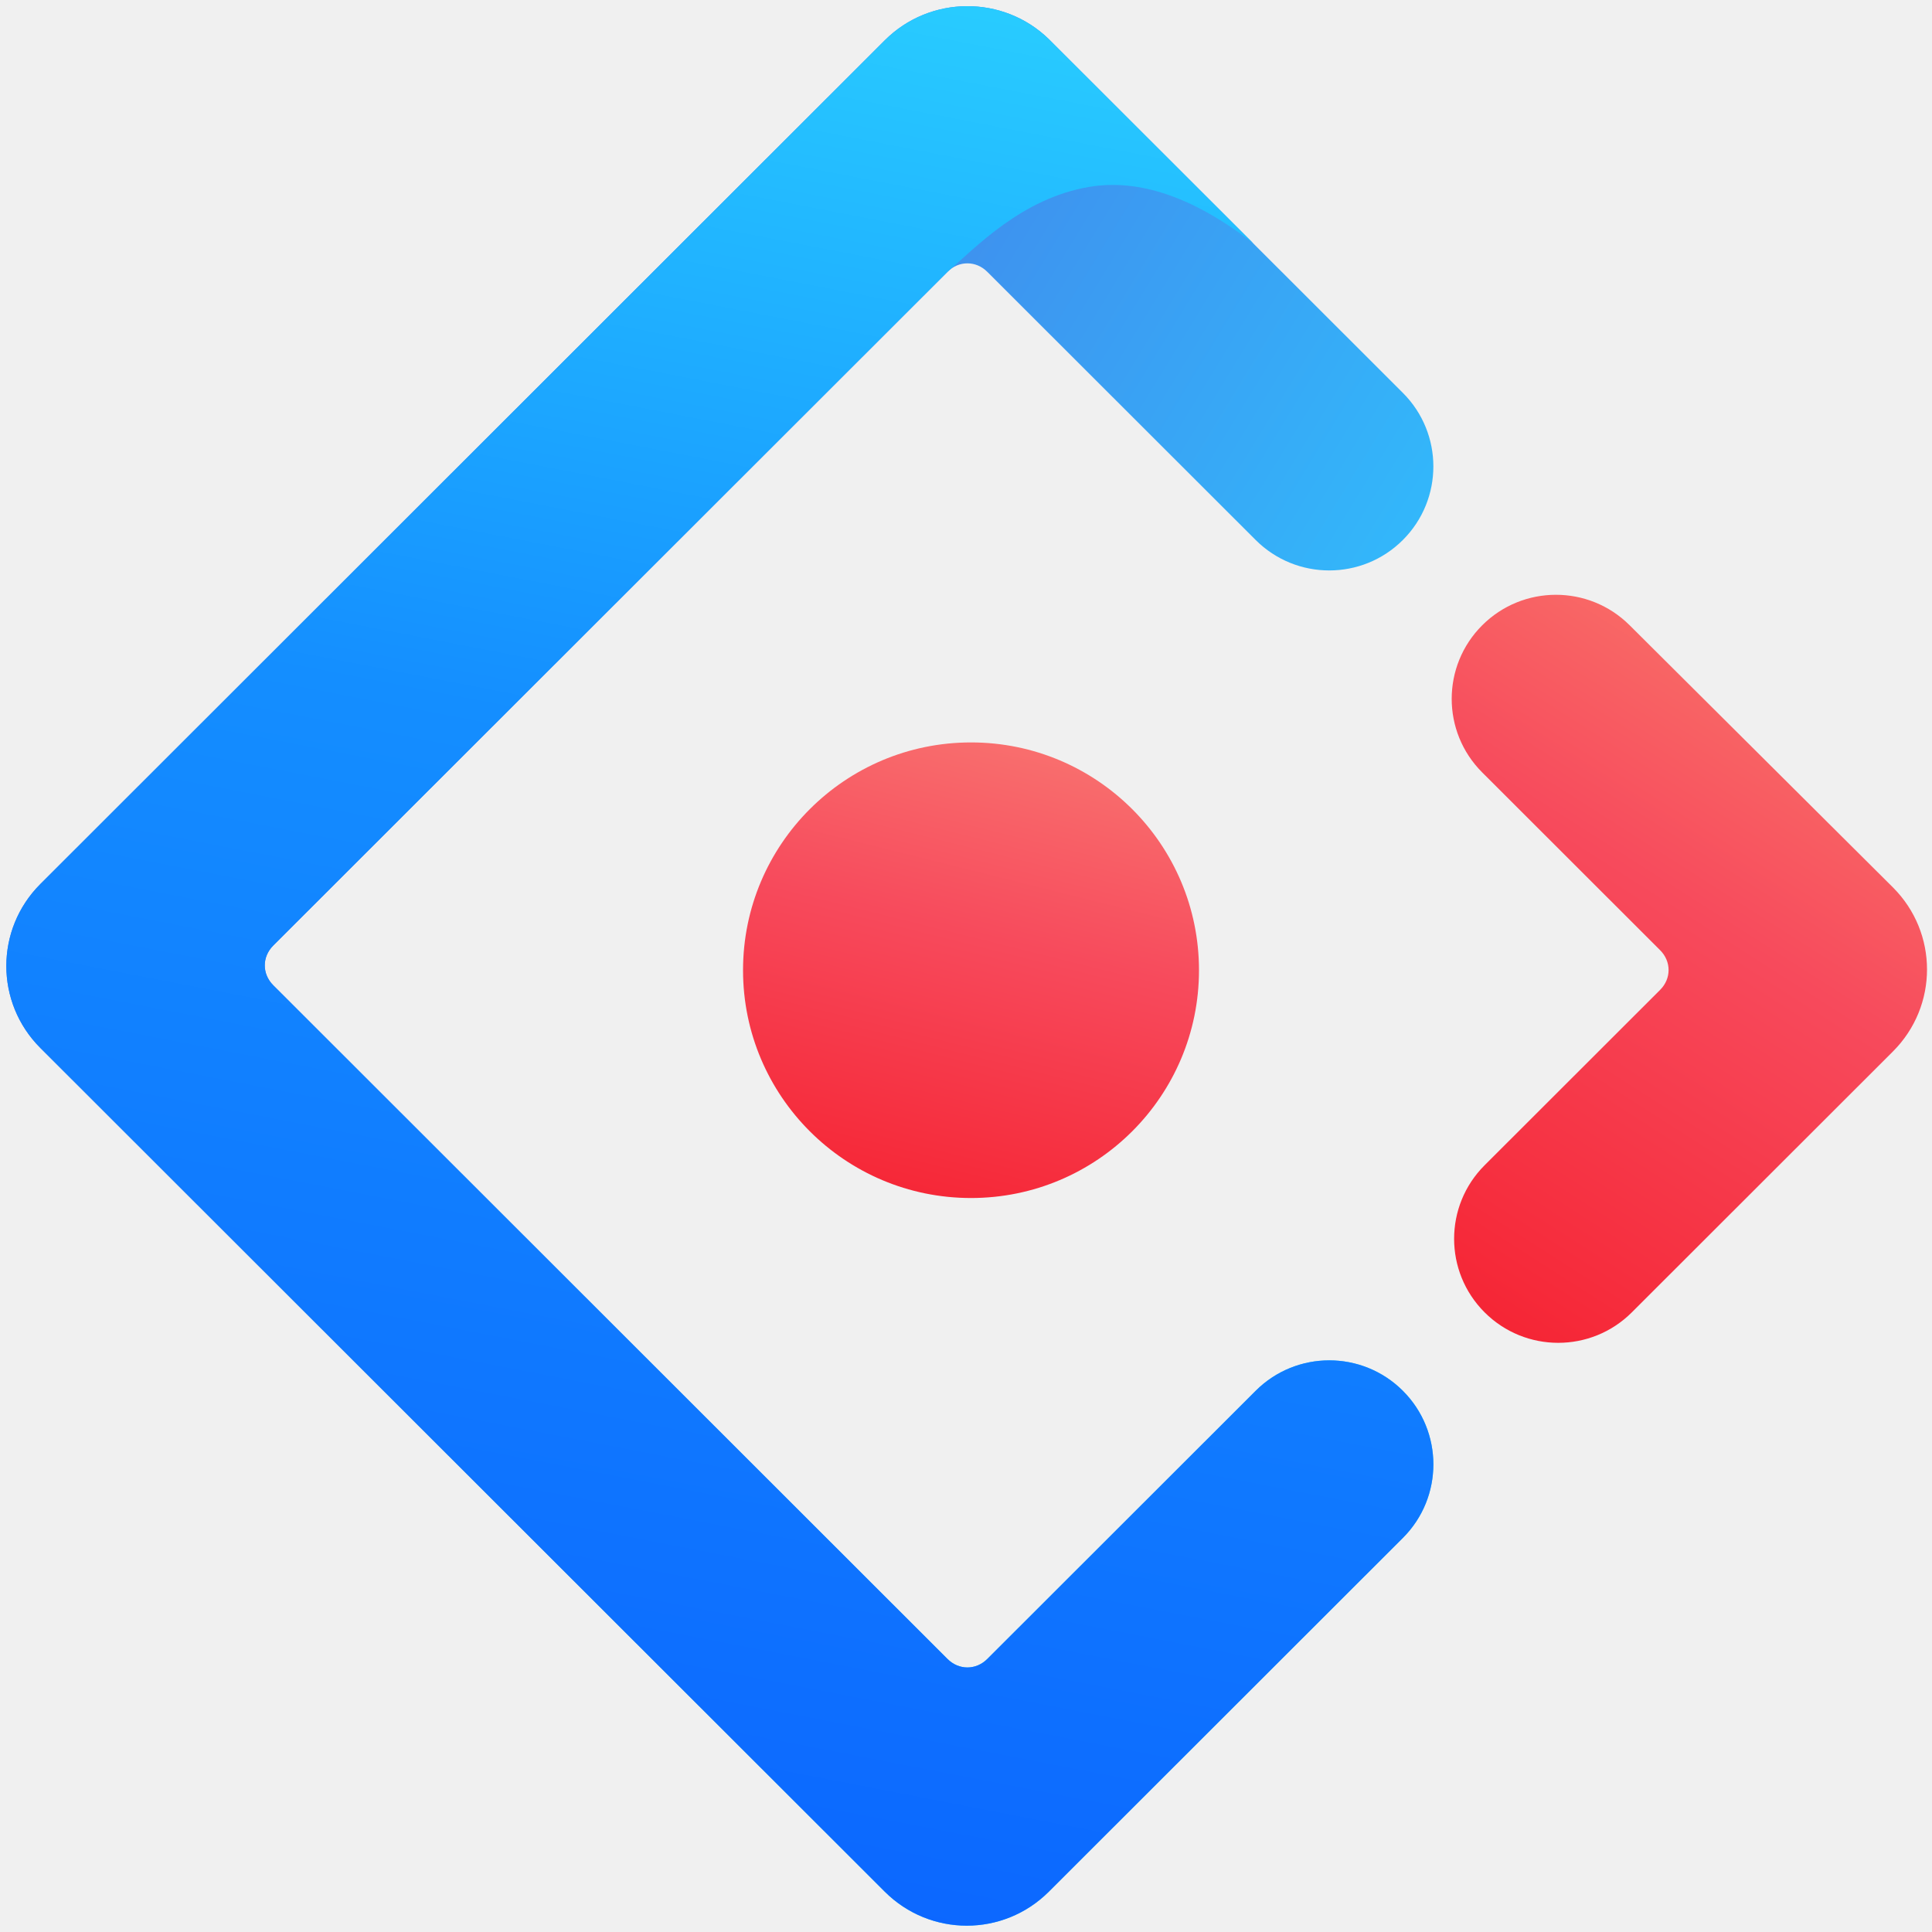
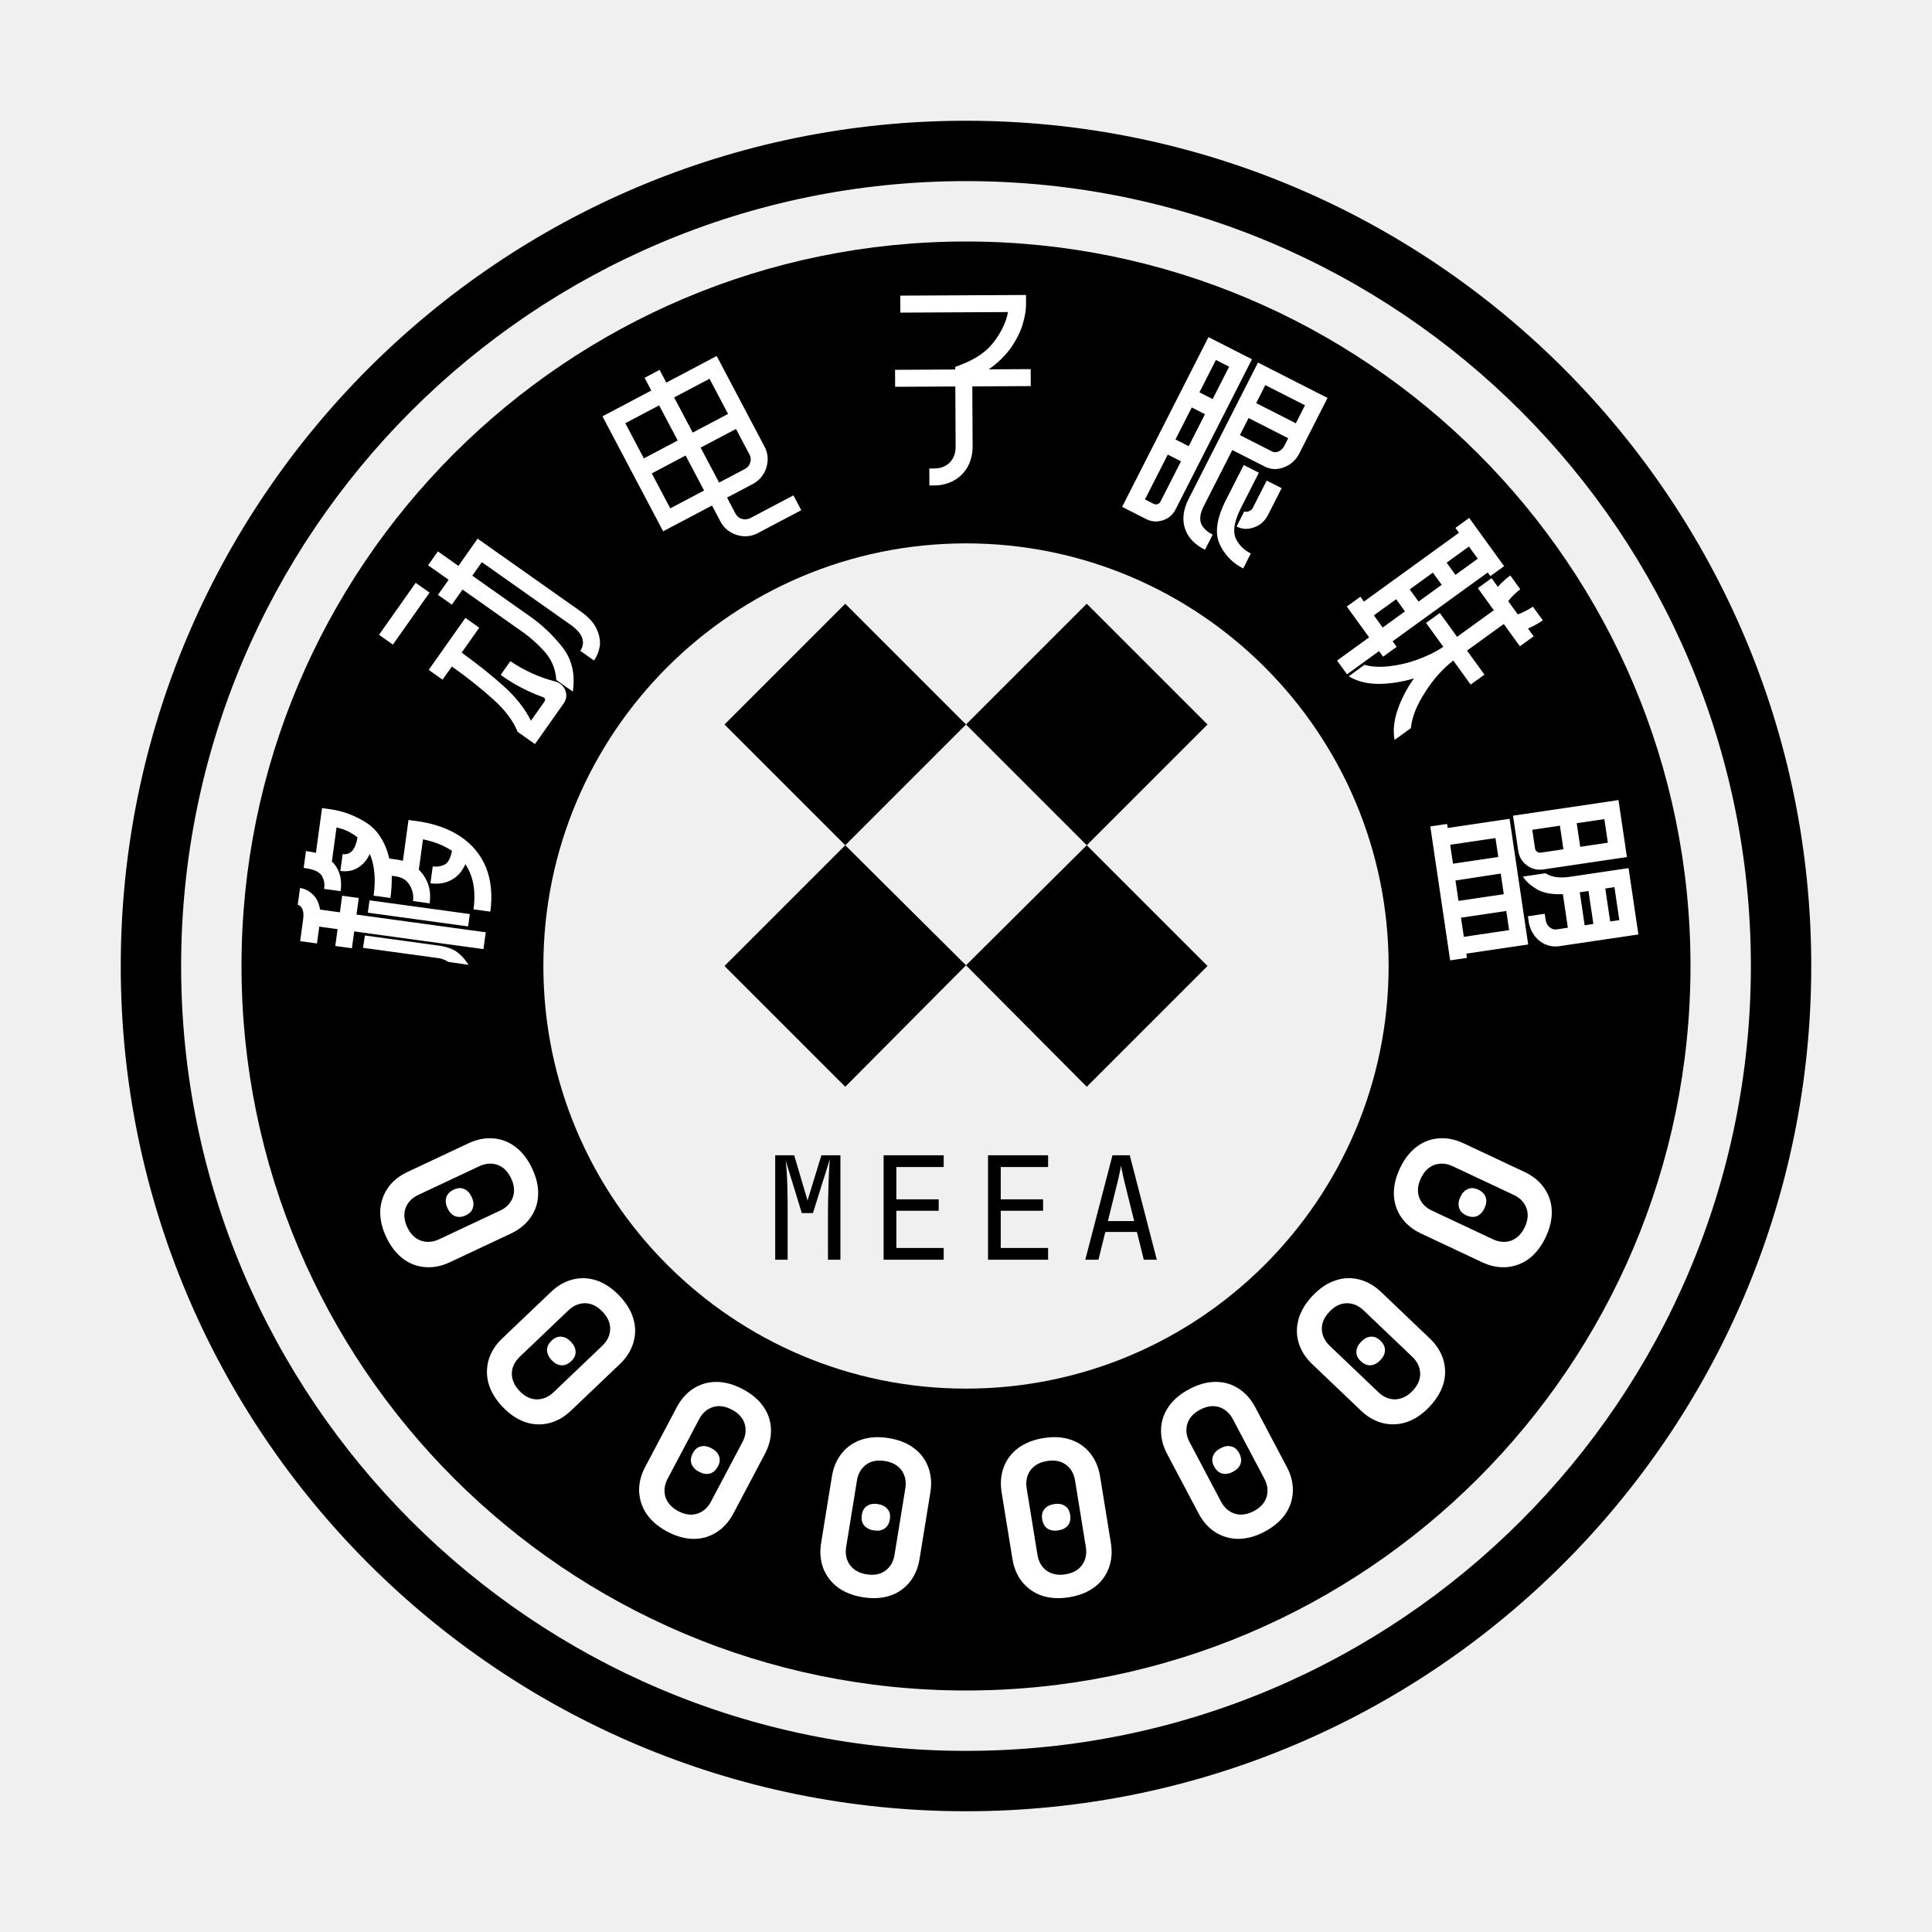
- <svg xmlns="http://www.w3.org/2000/svg" width="200" height="200" version="1.1" viewBox="0 0 200 200">
-   <defs>
-     <linearGradient id="linearGradient-1" x1="62.102%" x2="108.197%" y1="0%" y2="37.864%">
-       <stop offset="0%" stop-color="#4285EB" />
-       <stop offset="100%" stop-color="#2EC7FF" />
-     </linearGradient>
-     <linearGradient id="linearGradient-2" x1="69.644%" x2="54.043%" y1="0%" y2="108.457%">
-       <stop offset="0%" stop-color="#29CDFF" />
-       <stop offset="37.86%" stop-color="#148EFF" />
-       <stop offset="100%" stop-color="#0A60FF" />
-     </linearGradient>
-     <linearGradient id="linearGradient-3" x1="69.691%" x2="16.723%" y1="-12.974%" y2="117.391%">
-       <stop offset="0%" stop-color="#FA816E" />
-       <stop offset="41.473%" stop-color="#F74A5C" />
-       <stop offset="100%" stop-color="#F51D2C" />
-     </linearGradient>
-     <linearGradient id="linearGradient-4" x1="68.128%" x2="30.44%" y1="-35.691%" y2="114.943%">
-       <stop offset="0%" stop-color="#FA8E7D" />
-       <stop offset="51.264%" stop-color="#F74A5C" />
-       <stop offset="100%" stop-color="#F51D2C" />
-     </linearGradient>
-   </defs>
-   <g id="Page-1" fill="none" fill-rule="evenodd" stroke="none" stroke-width="1">
-     <g id="logo" transform="translate(-20, -20)">
-       <g id="Group-28-Copy-5" transform="translate(20, 20)">
-         <g id="Group-27-Copy-3">
-           <g id="Group-25" fill-rule="nonzero">
-             <g id="2">
-               <path id="Shape" fill="url(#linearGradient-1)" d="M91.588,4.177 L4.18,91.513 C-0.519,96.208 -0.519,103.792 4.18,108.487 L91.588,195.823 C96.287,200.519 103.877,200.519 108.577,195.823 L145.225,159.205 C149.434,155 149.434,148.182 145.225,143.977 C141.017,139.772 134.194,139.772 129.985,143.977 L102.202,171.737 C101.032,172.906 99.257,172.906 98.088,171.737 L28.286,101.993 C27.116,100.824 27.116,99.051 28.286,97.882 L98.088,28.138 C99.257,26.969 101.032,26.969 102.202,28.138 L129.985,55.898 C134.194,60.103 141.017,60.103 145.225,55.898 C149.434,51.693 149.434,44.876 145.225,40.671 L108.581,4.056 C103.862,-0.538 96.269,-0.501 91.588,4.177 Z" />
-               <path id="Shape" fill="url(#linearGradient-2)" d="M91.588,4.177 L4.18,91.513 C-0.519,96.208 -0.519,103.792 4.18,108.487 L91.588,195.823 C96.287,200.519 103.877,200.519 108.577,195.823 L145.225,159.205 C149.434,155 149.434,148.182 145.225,143.977 C141.017,139.772 134.194,139.772 129.985,143.977 L102.202,171.737 C101.032,172.906 99.257,172.906 98.088,171.737 L28.286,101.993 C27.116,100.824 27.116,99.051 28.286,97.882 L98.088,28.138 C101,25.627 105.752,20.542 112.73,19.352 C117.916,18.469 123.585,20.414 129.739,25.189 C125.625,21.078 118.572,14.034 108.581,4.056 C103.862,-0.538 96.269,-0.501 91.588,4.177 Z" />
-             </g>
-             <path id="Shape" fill="url(#linearGradient-3)" d="M153.686,135.855 C157.894,140.06 164.717,140.06 168.926,135.855 L195.96,108.843 C200.659,104.147 200.659,96.564 195.961,91.869 L168.691,64.718 C164.472,60.518 157.647,60.524 153.436,64.732 C149.227,68.937 149.227,75.754 153.436,79.959 L171.854,98.362 C173.024,99.531 173.024,101.305 171.854,102.473 L153.686,120.627 C149.477,124.832 149.477,131.65 153.686,135.855 Z" />
-           </g>
-           <ellipse id="Combined-Shape" cx="100.519" cy="100.437" fill="url(#linearGradient-4)" rx="23.6" ry="23.581" />
-         </g>
-       </g>
-     </g>
-   </g>
+ <svg xmlns="http://www.w3.org/2000/svg" t="1725363470992" class="icon" viewBox="0 0 1024 1024" version="1.1" p-id="834" width="200" height="200">
+   <path d="M410.87 667.67v-55.34h10.084l7.05 23.956 7.352-23.956h10.084v55.34h-6.596v-26.154c0-2.5 0.076-5.306 0.152-8.566 0.076-3.184 0.152-6.444 0.302-9.704 0.152-3.26 0.304-6.216 0.532-8.87l-8.946 28.58h-5.914l-8.566-27.898c0.304 2.502 0.532 5.156 0.682 7.96 0.152 2.806 0.228 5.762 0.304 8.87 0.076 3.108 0.076 6.292 0.076 9.628v26.154h-6.596zM468.336 667.67v-55.34h31.84v6.216H475.08v17.132h22.44v6.066h-22.44v19.71h25.092v6.216h-31.84zM523.676 667.67v-55.34h31.84v6.216H530.42v17.132h22.44v6.066h-22.44v19.71h25.092v6.216h-31.84zM575.224 667.67l14.404-55.34h9.174l14.328 55.34h-6.9l-3.64-14.706h-16.752l-3.64 14.706h-6.974z m11.98-20.468h13.948l-4.246-17.058a179.4 179.4 0 0 1-1.896-8.11c-0.454-2.2-0.758-3.564-0.834-4.246-0.074 0.682-0.38 2.046-0.834 4.246a157.82 157.82 0 0 1-1.894 8.036L587.2 647.2z" p-id="835" />
+   <path d="M512 64c247.256 0 448 200.74 448 448 0 247.256-200.744 448-448 448S64 759.254 64 512C64 264.74 264.744 64 512 64z m0 31.998c-229.6 0-416 186.406-416 416s186.4 416 416 416c229.594 0 416-186.406 416-416S741.594 96 512 96z" p-id="836" />
+   <path d="M511.998 128C723.932 128 896 300.064 896 512s-172.068 383.998-384.002 383.998S128 723.932 128 511.996C128 300.066 300.064 128 512 128z m0 160c-123.63 0-224 100.368-224 223.998s100.37 224 224 224 224-100.37 224-224-100.37-224-224-224z" p-id="837" />
+   <path d="M250.964 481.974c1.33-9.706-0.102-17.72-4.312-23.932-1.67 3.796-4.12 6.566-7.346 8.308-3.116 1.76-6.882 2.392-11.172 1.806l1.22-8.918a10.878 10.878 0 0 0 6.102-0.888c1.96-0.882 3.332-3.34 4.114-7.372-3.996-2.732-9.114-4.812-15.374-6.13l-2.21 16.14c2.236 2.148 3.846 4.668 4.928 7.69 1.08 3.022 1.31 6.388 0.8 10.114l-8.804-1.206c0.416-3.048-0.228-5.896-1.822-8.528-1.594-2.634-4.036-4.118-7.31-4.566l-2.144-0.292c0.054 3.8-0.148 7.798-0.688 11.748l-8.918-1.22c1.22-8.918 0.5-16.26-2.03-22.126-1.464 3.134-3.528 5.612-6.16 7.206-2.65 1.708-5.724 2.32-9.448 1.812l1.22-8.918c4.178 0.572 6.77-2.408 7.876-8.81-3.092-2.608-6.76-4.376-11.116-5.316l-2.472 18.06c0.616 0.544 1.216 1.2 1.702 1.84 2.712 3.708 3.69 8.326 2.934 13.856l-8.804-1.204c0.566-2.452 0.084-4.82-1.316-7.194-0.974-1.284-2.348-2.162-3.994-2.732-1.648-0.57-3.326-0.916-5.244-1.18l-0.226-0.03 1.22-8.916 0.226 0.03a60.32 60.32 0 0 1 5.048 0.922l3.246-23.702 4.514 0.618c6.548 0.896 12.892 3.26 18.924 7.074 6.018 3.928 10.098 10.236 12.228 19.038l4.628 0.632c0.564 0.078 1.34 0.3 2.564 0.58l2.968-21.67 4.4 0.604c9.256 1.266 17.04 4.056 23.25 8.24 6.212 4.186 10.74 9.75 13.5 16.452 2.634 6.8 3.406 14.61 2.216 23.3l-8.918-1.22z m-2.646 29.42l-10.708-1.58c-2.006-1.31-4.104-1.942-6.49-2.154l-38.714-5.3 1.008-6.532 38.716 5.3c4.288 0.588 7.582 1.728 9.896 3.31a22.924 22.924 0 0 1 5.528 5.816l0.764 1.14z m-70.612-10.012l1.22-8.916-9.706-1.33-1.22 8.918-8.918-1.22 1.592-11.628c0.34-2.482 0.136-4.35-0.5-5.586-0.636-1.238-1.46-1.926-2.364-2.05l1.22-8.916c2.372 0.324 4.634 1.44 6.674 3.328 2.14 2.018 3.38 4.718 3.946 8.13l10.498 1.436 1.206-8.804 8.802 1.206-1.204 8.804 68.512 9.38-1.22 8.916-68.512-9.38-1.22 8.918-8.806-1.206z m17.25-17.646l0.896-6.546 53.16 7.278-0.894 6.546-53.162-7.28zM307.554 344.95c1.512-2.14 1.79-4.314 1.034-6.8-0.914-2.458-2.94-4.724-6.012-6.892l-47.19-33.304-5.06 7.168 30.066 21.216c6.488 4.44 12.346 9.968 17.456 16.362 5.2 6.46 7.14 14.382 5.75 23.86l-8.748-6.176c-0.38-5.984-2.554-11.004-6.484-15.312a72.292 72.292 0 0 0-13.07-11.314l-30.158-21.284-5.648 8.006-7.354-5.19 5.65-8.006-10.892-7.684 5.19-7.354 10.89 7.686 10.182-14.428L307.7 324c4.002 2.824 6.8 5.776 8.328 8.944 1.528 3.17 2.208 6.16 1.906 9.154a17.956 17.956 0 0 1-3.12 7.978l-7.26-5.124z m-80.33 10.1l19.444-27.552 7.352 5.188-9.328 13.218c8.592 6.2 16.08 12.184 22.472 17.95 6.39 5.764 11.126 11.894 14.246 18.14l7.226-10.238c0.328-0.464 0.34-0.876 0.192-1.26-0.082-0.474-0.454-0.738-0.986-0.972-8.108-2.934-15.652-6.864-22.476-11.82l5.124-7.26c7.672 5.136 15.73 8.732 24.02 10.816 1.034 0.312 1.844 0.746 2.404 1.14 1.21 0.854 2.156 2.08 2.748 3.612 0.444 1.15 0.57 2.354 0.444 3.52a7.634 7.634 0 0 1-1.384 3.346l-15.174 21.5-9.216-6.502c-2.19-5.59-6.46-11.392-12.85-17.156-6.39-5.766-13.694-11.616-21.98-17.464l-4.926 6.98-7.352-5.188z m-26.34-18.592l19.442-27.55 7.354 5.188-19.444 27.552-7.354-5.19zM319.314 220.658l25.892-13.67-3.564-6.75 7.96-4.2 3.564 6.748 26.698-14.094 25.368 48.056a14.112 14.112 0 0 1 1.64 7.252c-0.146 2.652-0.908 5.116-2.236 7.234a14.234 14.234 0 0 1-5.592 5.27l-13.7 7.234 4.52 8.564c0.692 1.31 1.834 2.252 3.372 2.728 1.386 0.428 2.86 0.294 4.324-0.35l22.97-12.126 4.15 7.858-23.072 12.18a14.112 14.112 0 0 1-7.252 1.638c-2.652-0.146-5.116-0.906-7.234-2.236-2.272-1.376-3.994-3.174-5.218-5.49l-4.52-8.564-25.892 13.668-32.178-60.95z m53.868 39.324l-9.786-18.54-17.932 9.468 9.786 18.54 17.932-9.468z m-13.988-26.498l-9.84-18.638-17.932 9.468 9.84 18.638 17.932-9.468z m35.75 15.008c1.31-0.69 2.252-1.832 2.728-3.372 0.428-1.386 0.294-2.86-0.452-4.27l-7.126-13.5-18.74 9.892 9.788 18.538 13.8-7.288z m-9.052-29.1l-9.84-18.64-18.74 9.892 9.84 18.64 18.74-9.894zM492.552 248.32l2.506-0.012c3.532-0.018 6.26-1.056 8.414-3.232 2.04-2.176 3.05-4.914 3.032-8.446l-0.164-31.784-31.898 0.164-0.046-9 31.898-0.164-0.008-1.368 2.958-1.154c7.732-2.888 13.634-6.906 17.594-12.166 3.96-5.26 6.44-10.516 7.44-15.76l-57.076 0.294-0.046-9 66.644-0.344 0.024 4.556c0.016 3.19-0.536 6.84-1.768 10.946-1.232 4.108-3.374 8.334-6.314 12.566-3.054 4.23-6.908 8.01-11.676 11.338l22.214-0.114 0.048 9-30.988 0.16 0.164 31.784c0.02 3.986-0.872 7.636-2.566 10.72a18.694 18.694 0 0 1-7.252 7.33c-3.068 1.724-6.594 2.654-10.58 2.674l-2.508 0.014-0.046-9zM638.666 291.37c-5.584-2.84-9.074-6.534-10.62-11.282-1.548-4.75-0.9-10.044 1.94-15.628l36.776-72.3 36.86 18.752-14.926 29.344c-1.808 3.554-4.474 6.032-8.1 7.384-3.68 1.452-7.04 1.276-10.392-0.43l-17.06-8.676-15.236 29.954c-1.706 3.352-2.184 6.304-1.386 8.754 0.85 2.35 2.874 4.4 6.224 6.106l-4.08 8.022z m1.848-112.688l23.05 11.726-40.44 79.506c-1.5 2.946-3.754 4.866-6.82 5.864-3.062 0.998-6.016 0.774-8.96-0.724l-12.592-6.406 45.762-89.966z m-29.09 88.35c0.71 0.36 1.32 0.416 2.088 0.168a2.5 2.5 0 0 0 1.588-1.366l10.848-21.324-7.008-3.564-12.086 23.76 4.57 2.326z m18.604-30.544l8.626-16.956-7.008-3.564-8.624 16.956 7.006 3.564z m12.706-24.98l8.728-17.16-7.006-3.564-8.728 17.16 7.006 3.566z m31.5 27.782c1.116 0.568 2.288 0.526 3.616-0.076a6.906 6.906 0 0 0 2.926-2.986l2.014-3.96-21.02-10.692-4.596 9.038 17.06 8.676z m12.584-14.942l4.856-9.546-21.02-10.692-4.856 9.546 21.02 10.692z m-27.614 22.124l8.02 4.08-9.4 18.48c-3.46 6.806-4.464 12.046-3.064 15.826 1.504 3.576 4.236 6.5 8.196 8.514l-4.03 7.92c-5.686-2.892-9.884-7.2-12.544-13.028-2.66-5.826-1.486-13.664 3.472-23.412l9.35-18.38z m0.236 24.66c1.018 0.264 1.988 0.118 2.856-0.336 0.818-0.35 1.536-1.008 1.9-1.974l7.18-14.114 7.92 4.03-7.18 14.114c-1.654 3.25-4.064 5.474-7.332 6.624-3.32 1.25-6.428 1.076-9.372-0.422l4.028-7.92zM723.24 352.36c3.424 1.036 7.704 1.314 12.68 0.806a63.75 63.75 0 0 0 15.076-3.46c5.02-1.806 9.616-4.006 13.534-6.56l0.46-0.334-9.15-12.644 7.29-5.276 9.152 12.642 19.288-13.96 0.066 0.092 0.184-0.134-8.55-11.812 7.292-5.278 3.34 4.616a37.95 37.95 0 0 1 6.596-6.04l5.278 7.288c-0.832 0.6-1.872 1.496-3.122 2.682-1.252 1.186-2.342 2.4-3.276 3.636l5.078 7.014c1.466-0.5 2.96-1.158 4.476-1.974 1.52-0.82 2.692-1.528 3.524-2.128l5.276 7.29c-2.56 1.71-5.16 3.17-7.866 4.288l3.006 4.152-7.29 5.278-8.55-11.814-19.474 14.096 9.22 12.734-7.292 5.278-9.218-12.736c-5.588 4.326-10.65 9.96-15.03 16.928-4.446 6.874-6.924 13.168-7.43 18.88l-8.676 6.278c-0.852-4.868-0.354-10.01 1.544-15.744 1.99-5.8 4.84-11.38 8.74-16.874-6.596 1.962-12.946 2.902-18.986 2.914-6.106-0.08-11.28-1.4-15.586-4.046l8.398-6.08z m-2.212-36.09l1.87 2.584 50.388-36.472-1.87-2.584 7.29-5.278 18.504 25.564-7.292 5.276-1.402-1.938-50.388 36.474 2.138 2.952-7.2 5.21-2.136-2.952-16.98 12.29-5.278-7.29 16.98-12.292-11.822-16.334 7.198-5.21z m11.824 16.334l11.812-8.55-4.676-6.46-11.812 8.55 4.676 6.46z m19.01-13.76l12.274-8.884-4.676-6.46-12.274 8.884 4.676 6.46z m19.564-14.16l11.812-8.552-4.676-6.46-11.812 8.55 4.676 6.46zM857.828 424.054l4.474 30.202-44.288 6.562c-3.268 0.484-6.14-0.242-8.728-2.162s-4.116-4.458-4.6-7.726l-2.754-18.594 55.896-8.28z m-90.836 12.652l0.318 2.14 32.794-4.858 9.866 66.602-32.794 4.86 0.334 2.252-8.902 1.32-10.52-70.998 8.904-1.32z m46.596 12.906c0.118 0.788 0.426 1.32 1.074 1.8 0.646 0.48 1.244 0.62 2.032 0.504l11.946-1.77-1.854-12.51-14.65 2.17 1.452 9.806z m23.954-0.786l14.65-2.17-1.852-12.508-14.65 2.17 1.852 12.508z m-67.428 8.954l24.004-3.556-1.486-10.03-24.004 3.556 1.486 10.03z m1.32 8.902l1.602 10.82 24.004-3.558-1.62-10.93-23.986 3.668z m47.686-3.84a14.232 14.232 0 0 0 5.714 2.034c2 0.28 4.528 0.25 7.458-0.184l30.878-4.576 5.21 35.16-42.036 6.228c-2.48 0.368-4.834 0.026-7.158-0.896a14.78 14.78 0 0 1-5.872-4.66c-1.59-2.18-2.634-4.56-3.02-7.152l-0.466-3.156 8.904-1.32 0.466 3.156c0.252 1.69 0.902 2.976 2.084 3.954 1.18 0.976 2.392 1.372 3.744 1.172l5.972-0.884-2.638-17.806c-5.718 0.27-10.218-0.56-13.61-2.476-3.41-2.028-5.92-4.19-7.576-6.824l11.946-1.77z m20.78 27.556l4.62-0.684-2.586-17.468-4.62 0.684 2.586 17.468z m13.524-2.004l4.846-0.718-2.588-17.466-4.846 0.718 2.588 17.466z m-77.566 8.152l24.004-3.556-1.504-10.142-24.004 3.556 1.504 10.142z" fill="#FFFFFF" p-id="838" />
+   <path d="M204.712 655.658c-2.278-4.846-3.336-9.51-3.176-13.99 0.208-4.38 1.58-8.422 3.96-11.932 2.48-3.56 5.914-6.43 10.45-8.562l32.376-15.216c4.536-2.134 8.94-2.944 13.26-2.584 4.324 0.36 8.21 1.932 11.714 4.566 3.552 2.736 6.466 6.528 8.744 11.374 2.326 4.948 3.386 9.612 3.176 13.99-0.16 4.48-1.476 8.372-3.96 11.93-2.48 3.56-5.914 6.43-10.45 8.564l-32.374 15.216c-4.538 2.132-8.94 2.94-13.262 2.582-4.22-0.408-8.16-1.83-11.714-4.566-3.552-2.736-6.466-6.526-8.744-11.372z m11.136-5.234c1.696 3.608 4.084 6.01 7.114 7.104 3.032 1.092 6.348 0.92 9.752-0.68l32.374-15.218c3.402-1.6 5.654-4.04 6.746-7.072 1.092-3.032 0.768-6.402-0.93-10.012-1.696-3.608-4.082-6.01-7.114-7.104-3.032-1.092-6.348-0.918-9.75 0.68l-32.376 15.218c-3.4 1.6-5.652 4.04-6.746 7.072-1.044 3.134-0.718 6.506 0.93 10.012z m21.342-10.032c-0.92-1.96-1.18-3.85-0.676-5.724 0.552-1.77 1.912-3.164 3.974-4.134 2.06-0.968 3.9-1.076 5.512-0.324 1.714 0.704 3.006 2.112 3.974 4.174 0.97 2.06 1.23 3.954 0.678 5.724-0.45 1.722-1.706 3.068-3.768 4.036-2.062 0.97-4.002 1.126-5.72 0.422-1.714-0.704-3.004-2.112-3.974-4.174zM266.42 745.696c-3.696-3.876-6.176-7.964-7.444-12.264a23.012 23.012 0 0 1-0.022-12.572c1.226-4.16 3.574-7.972 7.2-11.432l25.892-24.684c3.628-3.46 7.546-5.622 11.76-6.65 4.216-1.028 8.4-0.766 12.558 0.62 4.234 1.472 8.2 4.146 11.894 8.02 3.774 3.96 6.256 8.046 7.444 12.264 1.268 4.3 1.25 8.41 0.022 12.572-1.226 4.16-3.574 7.972-7.2 11.432l-25.892 24.684c-3.628 3.46-7.546 5.622-11.76 6.65-4.134 0.948-8.32 0.85-12.556-0.62-4.236-1.472-8.2-4.146-11.896-8.02z m8.904-8.49c2.752 2.884 5.778 4.408 9 4.484 3.22 0.076 6.312-1.14 9.032-3.734l25.89-24.684c2.72-2.594 4.082-5.624 4.16-8.846 0.076-3.22-1.3-6.316-4.052-9.2-2.752-2.886-5.778-4.41-9-4.486-3.22-0.078-6.31 1.14-9.032 3.732l-25.89 24.686c-2.72 2.594-4.082 5.624-4.16 8.846 0.002 3.302 1.38 6.398 4.052 9.2z m17.068-16.274c-1.494-1.566-2.34-3.28-2.454-5.216-0.036-1.854 0.81-3.606 2.46-5.18 1.65-1.572 3.358-2.256 5.126-2.052 1.85 0.124 3.52 1.05 5.092 2.7 1.572 1.648 2.418 3.36 2.454 5.216 0.12 1.774-0.646 3.448-2.294 5.02-1.65 1.574-3.44 2.336-5.292 2.212-1.85-0.124-3.52-1.052-5.092-2.7zM353.72 811.804c-4.734-2.504-8.384-5.594-10.95-9.27a23.012 23.012 0 0 1-4.008-11.916c-0.156-4.334 0.86-8.694 3.204-13.126l16.724-31.62c2.344-4.432 5.376-7.726 9.046-10.038 3.672-2.312 7.722-3.39 12.104-3.392 4.484 0.05 9.092 1.328 13.826 3.832 4.834 2.556 8.484 5.646 10.948 9.27 2.566 3.676 3.854 7.58 4.01 11.914 0.154 4.336-0.862 8.696-3.206 13.126l-16.724 31.622c-2.344 4.432-5.374 7.726-9.046 10.036-3.618 2.212-7.62 3.446-12.104 3.394-4.484-0.052-9.092-1.33-13.824-3.832z m5.752-10.876c3.524 1.864 6.876 2.348 9.956 1.4 3.08-0.95 5.626-3.084 7.382-6.406l16.726-31.622c1.756-3.324 2.088-6.628 1.14-9.708-0.95-3.08-3.238-5.578-6.762-7.442-3.526-1.864-6.878-2.348-9.956-1.4-3.08 0.95-5.626 3.082-7.384 6.406l-16.724 31.62c-1.758 3.324-2.088 6.63-1.14 9.71 1.05 3.132 3.338 5.63 6.76 7.44z m11.024-20.848c-1.912-1.012-3.258-2.366-3.98-4.166-0.624-1.748-0.376-3.68 0.69-5.692 1.064-2.016 2.468-3.206 4.21-3.574 1.794-0.468 3.672-0.12 5.686 0.946 2.014 1.064 3.36 2.42 3.98 4.168 0.676 1.646 0.482 3.476-0.584 5.49-1.064 2.014-2.52 3.306-4.316 3.774-1.794 0.468-3.672 0.12-5.686-0.946zM457.32 846.568c-5.286-0.858-9.732-2.618-13.34-5.28a23.012 23.012 0 0 1-7.61-10.006c-1.534-4.06-1.966-8.514-1.162-13.462l5.728-35.31c0.804-4.948 2.62-9.04 5.36-12.404 2.74-3.364 6.232-5.682 10.384-7.086 4.264-1.386 9.04-1.65 14.324-0.792 5.398 0.876 9.844 2.636 13.34 5.28 3.606 2.664 6.074 5.948 7.608 10.006 1.534 4.058 1.966 8.514 1.164 13.46l-5.73 35.312c-0.802 4.948-2.62 9.04-5.36 12.402-2.72 3.252-6.118 5.702-10.382 7.088-4.264 1.386-9.04 1.65-14.324 0.792z m1.97-12.146c3.936 0.64 7.266 0.026 9.88-1.86 2.614-1.882 4.344-4.718 4.946-8.428l5.73-35.312c0.6-3.71-0.142-6.948-2.026-9.56-1.884-2.616-4.852-4.25-8.788-4.89-3.934-0.638-7.266-0.024-9.88 1.86-2.614 1.884-4.344 4.72-4.946 8.43l-5.728 35.312c-0.602 3.71 0.14 6.946 2.026 9.56 1.996 2.634 4.962 4.268 8.786 4.888z m3.776-23.276c-2.136-0.348-3.844-1.2-5.106-2.676-1.148-1.456-1.53-3.364-1.166-5.614 0.366-2.248 1.314-3.826 2.846-4.732 1.55-1.018 3.44-1.288 5.69-0.924 2.248 0.366 3.956 1.22 5.104 2.676 1.168 1.344 1.568 3.14 1.204 5.388-0.364 2.25-1.332 3.94-2.88 4.958-1.552 1.018-3.442 1.288-5.692 0.924zM566.68 846.568c-5.286 0.858-10.06 0.594-14.324-0.792a23.012 23.012 0 0 1-10.384-7.086c-2.738-3.364-4.556-7.456-5.36-12.404l-5.728-35.31c-0.802-4.948-0.372-9.404 1.164-13.46 1.534-4.06 4.114-7.362 7.608-10.008 3.608-2.66 8.054-4.422 13.34-5.28 5.398-0.876 10.172-0.612 14.324 0.792 4.264 1.386 7.644 3.724 10.384 7.088 2.738 3.364 4.556 7.454 5.36 12.402l5.728 35.31c0.802 4.948 0.372 9.404-1.164 13.462-1.552 3.946-4 7.344-7.608 10.006-3.608 2.662-8.054 4.422-13.34 5.28z m-1.97-12.144c3.936-0.64 6.9-2.274 8.786-4.888 1.884-2.614 2.628-5.852 2.026-9.562l-5.728-35.31c-0.602-3.712-2.332-6.548-4.946-8.432-2.614-1.884-5.946-2.498-9.88-1.86-3.938 0.64-6.904 2.276-8.788 4.89-1.884 2.614-2.628 5.85-2.026 9.56l5.73 35.312c0.6 3.71 2.33 6.546 4.944 8.43 2.728 1.866 6.06 2.48 9.88 1.86z m-3.778-23.28c-2.136 0.348-4.026 0.078-5.688-0.92-1.55-1.02-2.518-2.71-2.882-4.96-0.366-2.248 0.036-4.044 1.202-5.388 1.15-1.456 2.858-2.31 5.106-2.674 2.25-0.366 4.14-0.096 5.69 0.922 1.532 0.906 2.48 2.484 2.846 4.732 0.364 2.25-0.02 4.16-1.168 5.614-1.148 1.456-2.856 2.31-5.106 2.676zM670.282 811.804c-4.732 2.504-9.34 3.78-13.824 3.832-4.384 0-8.488-1.182-12.106-3.392-3.67-2.312-6.7-5.606-9.044-10.038l-16.726-31.62c-2.342-4.432-3.36-8.792-3.204-13.126 0.156-4.336 1.544-8.292 4.008-11.916 2.566-3.676 6.216-6.766 10.95-9.27 4.834-2.556 9.44-3.834 13.824-3.832 4.484-0.052 8.434 1.08 12.104 3.392 3.672 2.312 6.702 5.606 9.046 10.038l16.724 31.62c2.344 4.432 3.36 8.792 3.206 13.126-0.21 4.236-1.442 8.24-4.008 11.916s-6.216 6.766-10.95 9.27z m-5.752-10.876c3.524-1.864 5.812-4.362 6.76-7.442 0.95-3.08 0.62-6.384-1.14-9.708l-16.722-31.62c-1.76-3.324-4.304-5.46-7.384-6.408-3.08-0.948-6.432-0.464-9.956 1.4-3.524 1.864-5.812 4.364-6.76 7.442-0.95 3.08-0.62 6.384 1.14 9.708l16.722 31.622c1.76 3.324 4.304 5.456 7.384 6.406 3.18 0.894 6.532 0.41 9.956-1.4z m-11.026-20.846c-1.912 1.012-3.79 1.36-5.686 0.944-1.794-0.468-3.25-1.76-4.316-3.774-1.064-2.014-1.26-3.844-0.584-5.49 0.622-1.748 1.968-3.102 3.982-4.168 2.014-1.066 3.892-1.414 5.686-0.946 1.74 0.368 3.144 1.56 4.21 3.574 1.064 2.014 1.312 3.944 0.69 5.692-0.622 1.746-1.968 3.102-3.98 4.168zM757.58 745.694c-3.694 3.876-7.66 6.548-11.896 8.02a23.012 23.012 0 0 1-12.554 0.62c-4.216-1.028-8.134-3.19-11.762-6.648L695.478 723c-3.628-3.46-5.976-7.27-7.202-11.432-1.228-4.16-1.166-8.352 0.022-12.57 1.268-4.3 3.748-8.39 7.444-12.264 3.774-3.96 7.74-6.632 11.896-8.02 4.236-1.47 8.34-1.65 12.554-0.62 4.216 1.026 8.134 3.19 11.762 6.648l25.89 24.686c3.628 3.46 5.976 7.27 7.202 11.43 1.146 4.084 1.246 8.27-0.022 12.572-1.268 4.3-3.748 8.388-7.444 12.264z m-8.904-8.49c2.752-2.886 4.128-5.98 4.052-9.202-0.078-3.22-1.44-6.252-4.16-8.846l-25.89-24.684c-2.72-2.594-5.812-3.81-9.034-3.734-3.22 0.078-6.246 1.6-8.998 4.486-2.752 2.886-4.128 5.98-4.052 9.2 0.078 3.222 1.44 6.252 4.16 8.846l25.89 24.686c2.72 2.594 5.812 3.81 9.034 3.732 3.3-0.16 6.324-1.68 8.998-4.484z m-17.068-16.274c-1.494 1.568-3.164 2.494-5.092 2.7-1.85 0.126-3.64-0.638-5.29-2.21s-2.414-3.246-2.296-5.022c0.036-1.854 0.88-3.566 2.454-5.216 1.572-1.648 3.242-2.574 5.092-2.7 1.768-0.202 3.478 0.48 5.126 2.054 1.65 1.572 2.496 3.324 2.46 5.18-0.036 1.854-0.88 3.566-2.454 5.214zM819.286 655.658c-2.278 4.844-5.192 8.636-8.744 11.372a23.012 23.012 0 0 1-11.712 4.566c-4.324 0.36-8.726-0.45-13.262-2.582l-32.376-15.218c-4.536-2.132-7.968-5.004-10.45-8.56-2.482-3.56-3.752-7.556-3.96-11.934-0.16-4.48 0.9-9.144 3.176-13.99 2.326-4.948 5.24-8.74 8.746-11.372 3.552-2.736 7.388-4.206 11.712-4.566 4.322-0.36 8.726 0.45 13.262 2.582l32.374 15.218c4.536 2.132 7.97 5.004 10.452 8.56 2.38 3.512 3.8 7.452 3.96 11.932 0.16 4.48-0.9 9.146-3.178 13.992z m-11.134-5.234c1.696-3.61 2.02-6.98 0.928-10.012s-3.344-5.474-6.746-7.072l-32.374-15.216c-3.402-1.6-6.72-1.774-9.75-0.68-3.032 1.092-5.42 3.494-7.116 7.102-1.696 3.61-2.02 6.98-0.928 10.012s3.342 5.474 6.746 7.072l32.374 15.216c3.402 1.6 6.72 1.774 9.75 0.68 3.08-1.194 5.468-3.596 7.116-7.102z m-21.344-10.032c-0.92 1.96-2.21 3.366-3.974 4.174-1.716 0.704-3.656 0.548-5.72-0.42-2.06-0.97-3.316-2.316-3.766-4.038-0.552-1.77-0.294-3.662 0.676-5.724 0.97-2.062 2.26-3.47 3.976-4.174 1.612-0.752 3.45-0.644 5.512 0.324 2.06 0.97 3.42 2.364 3.974 4.134 0.552 1.77 0.292 3.662-0.678 5.724z" fill="#FFFFFF" p-id="839" />
+   <path d="M448 320l-64 64 64 64-64 64 64 64 64-64.368L576 576l64-64-64-64 64-64-64-64-64 64 64 64-64 63.632L448 448l64-64-64-64z" p-id="840" />
</svg>
